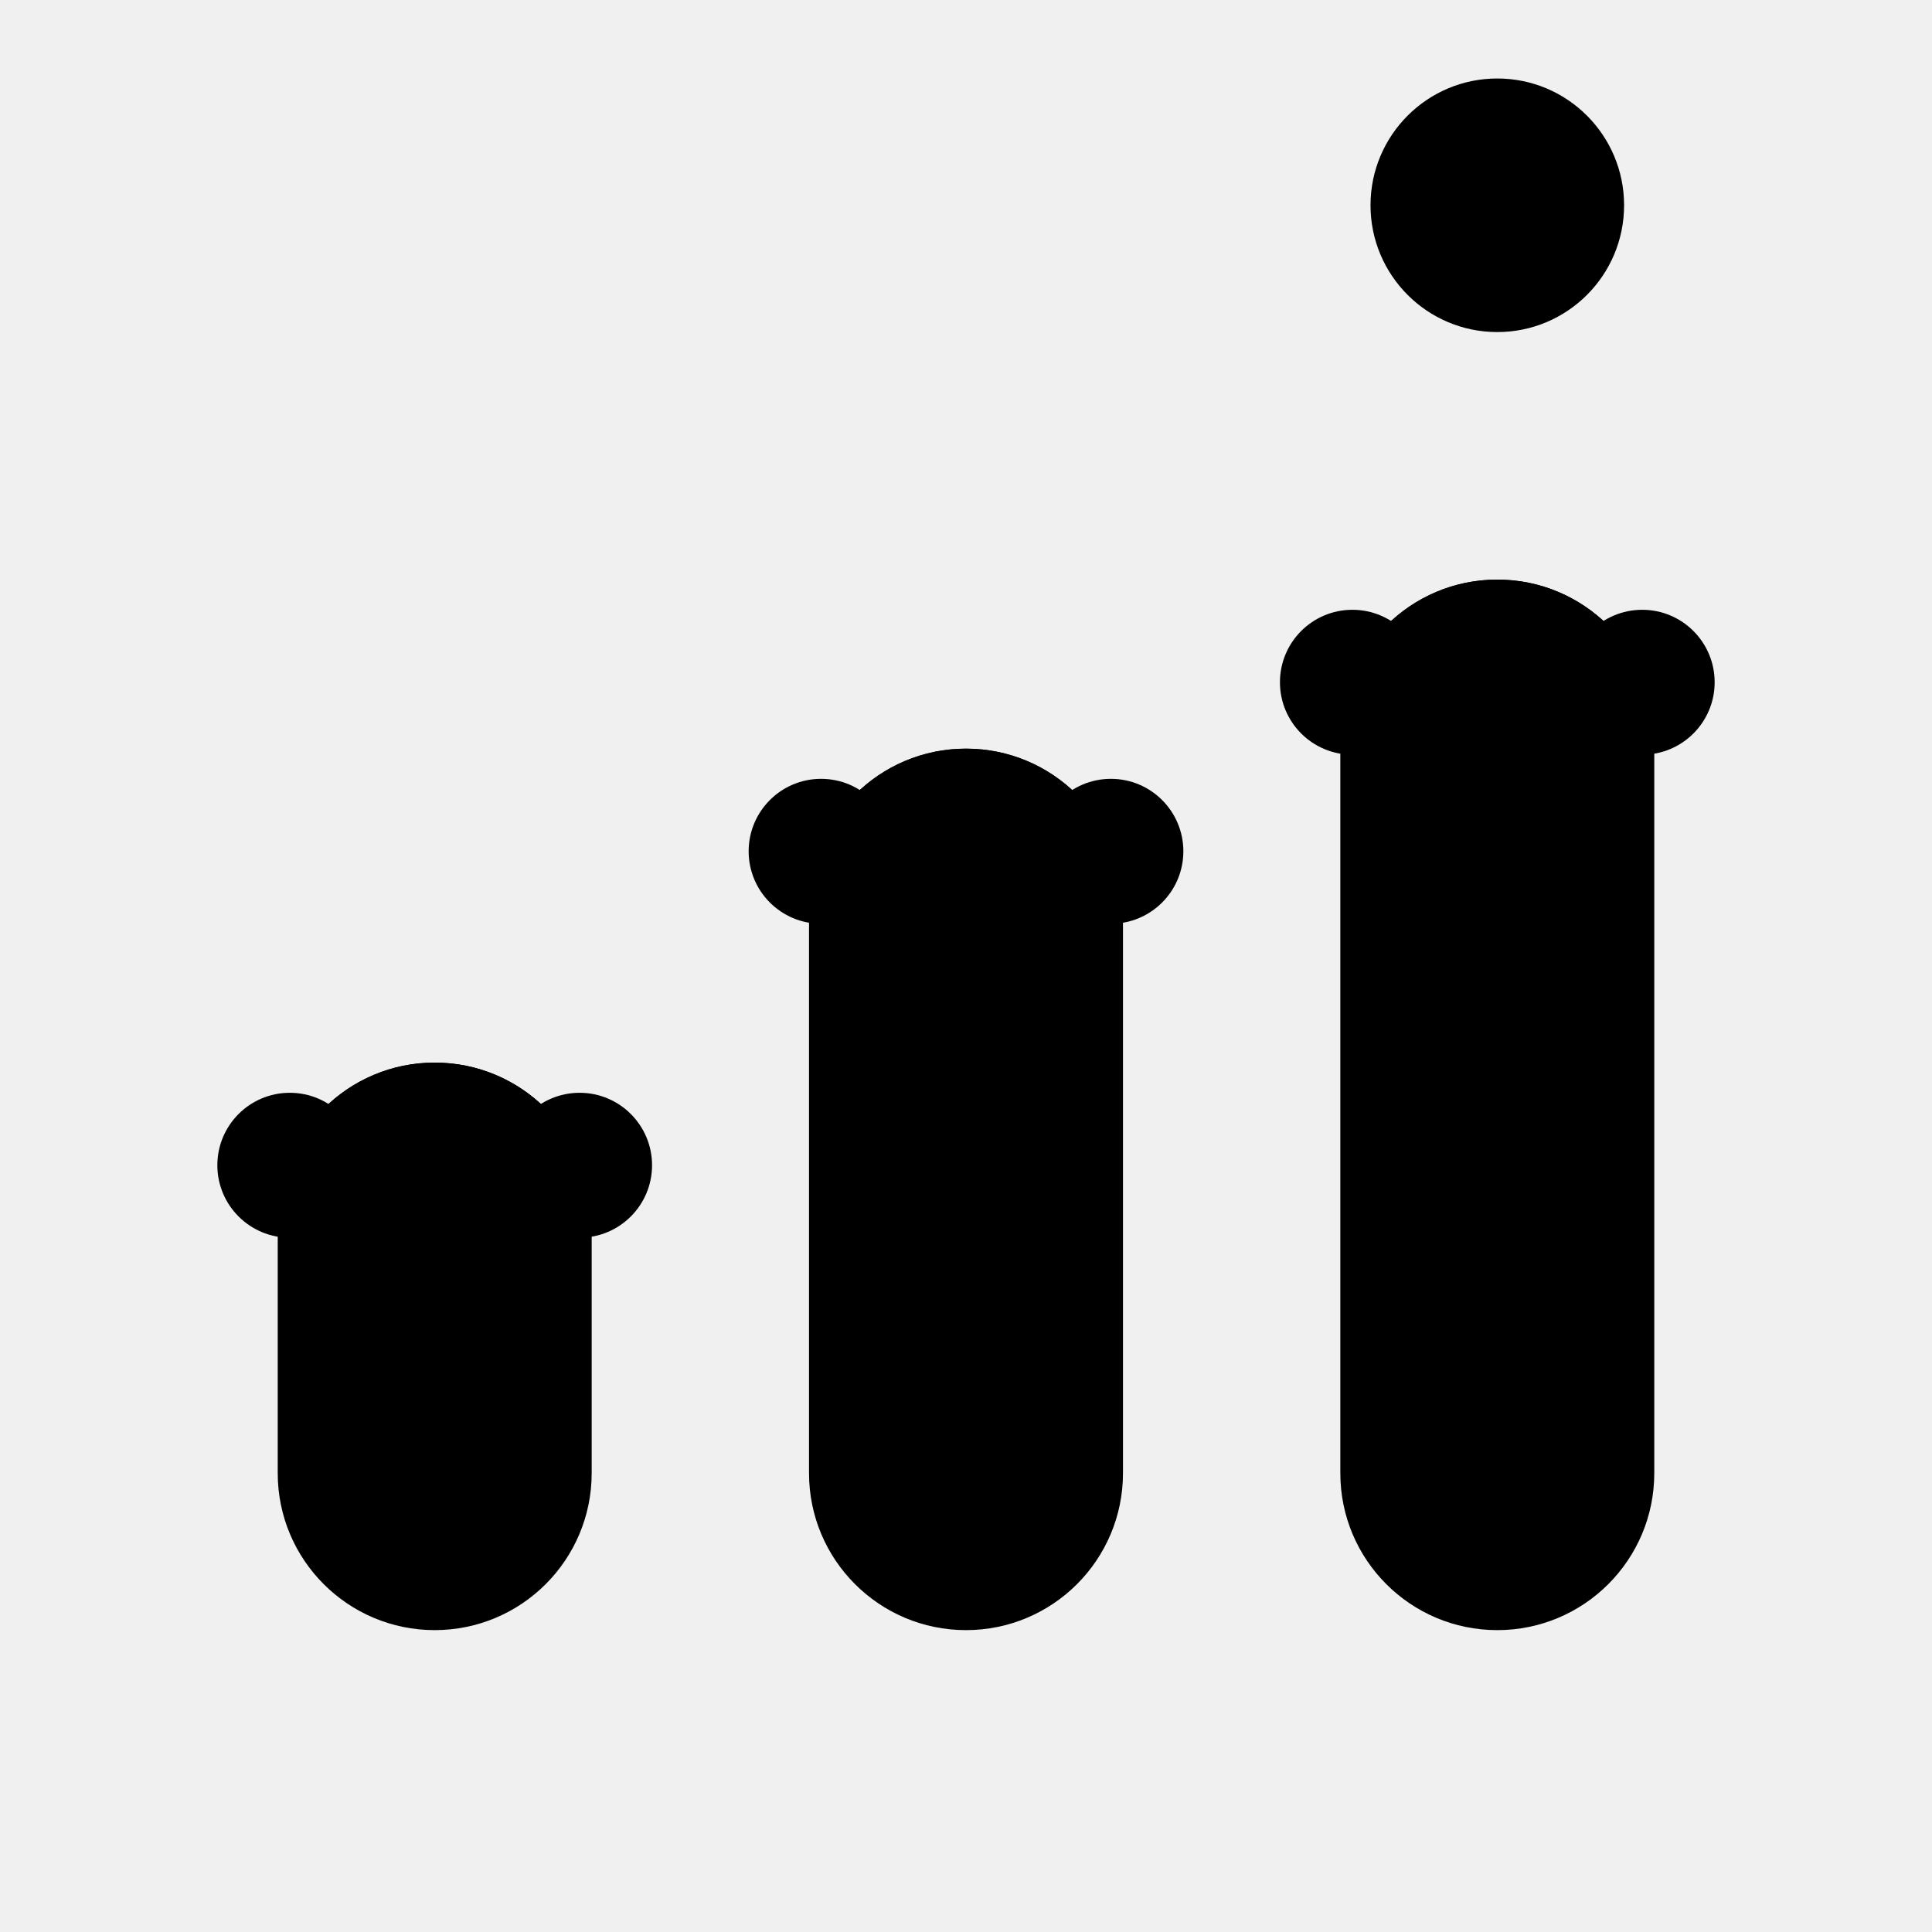
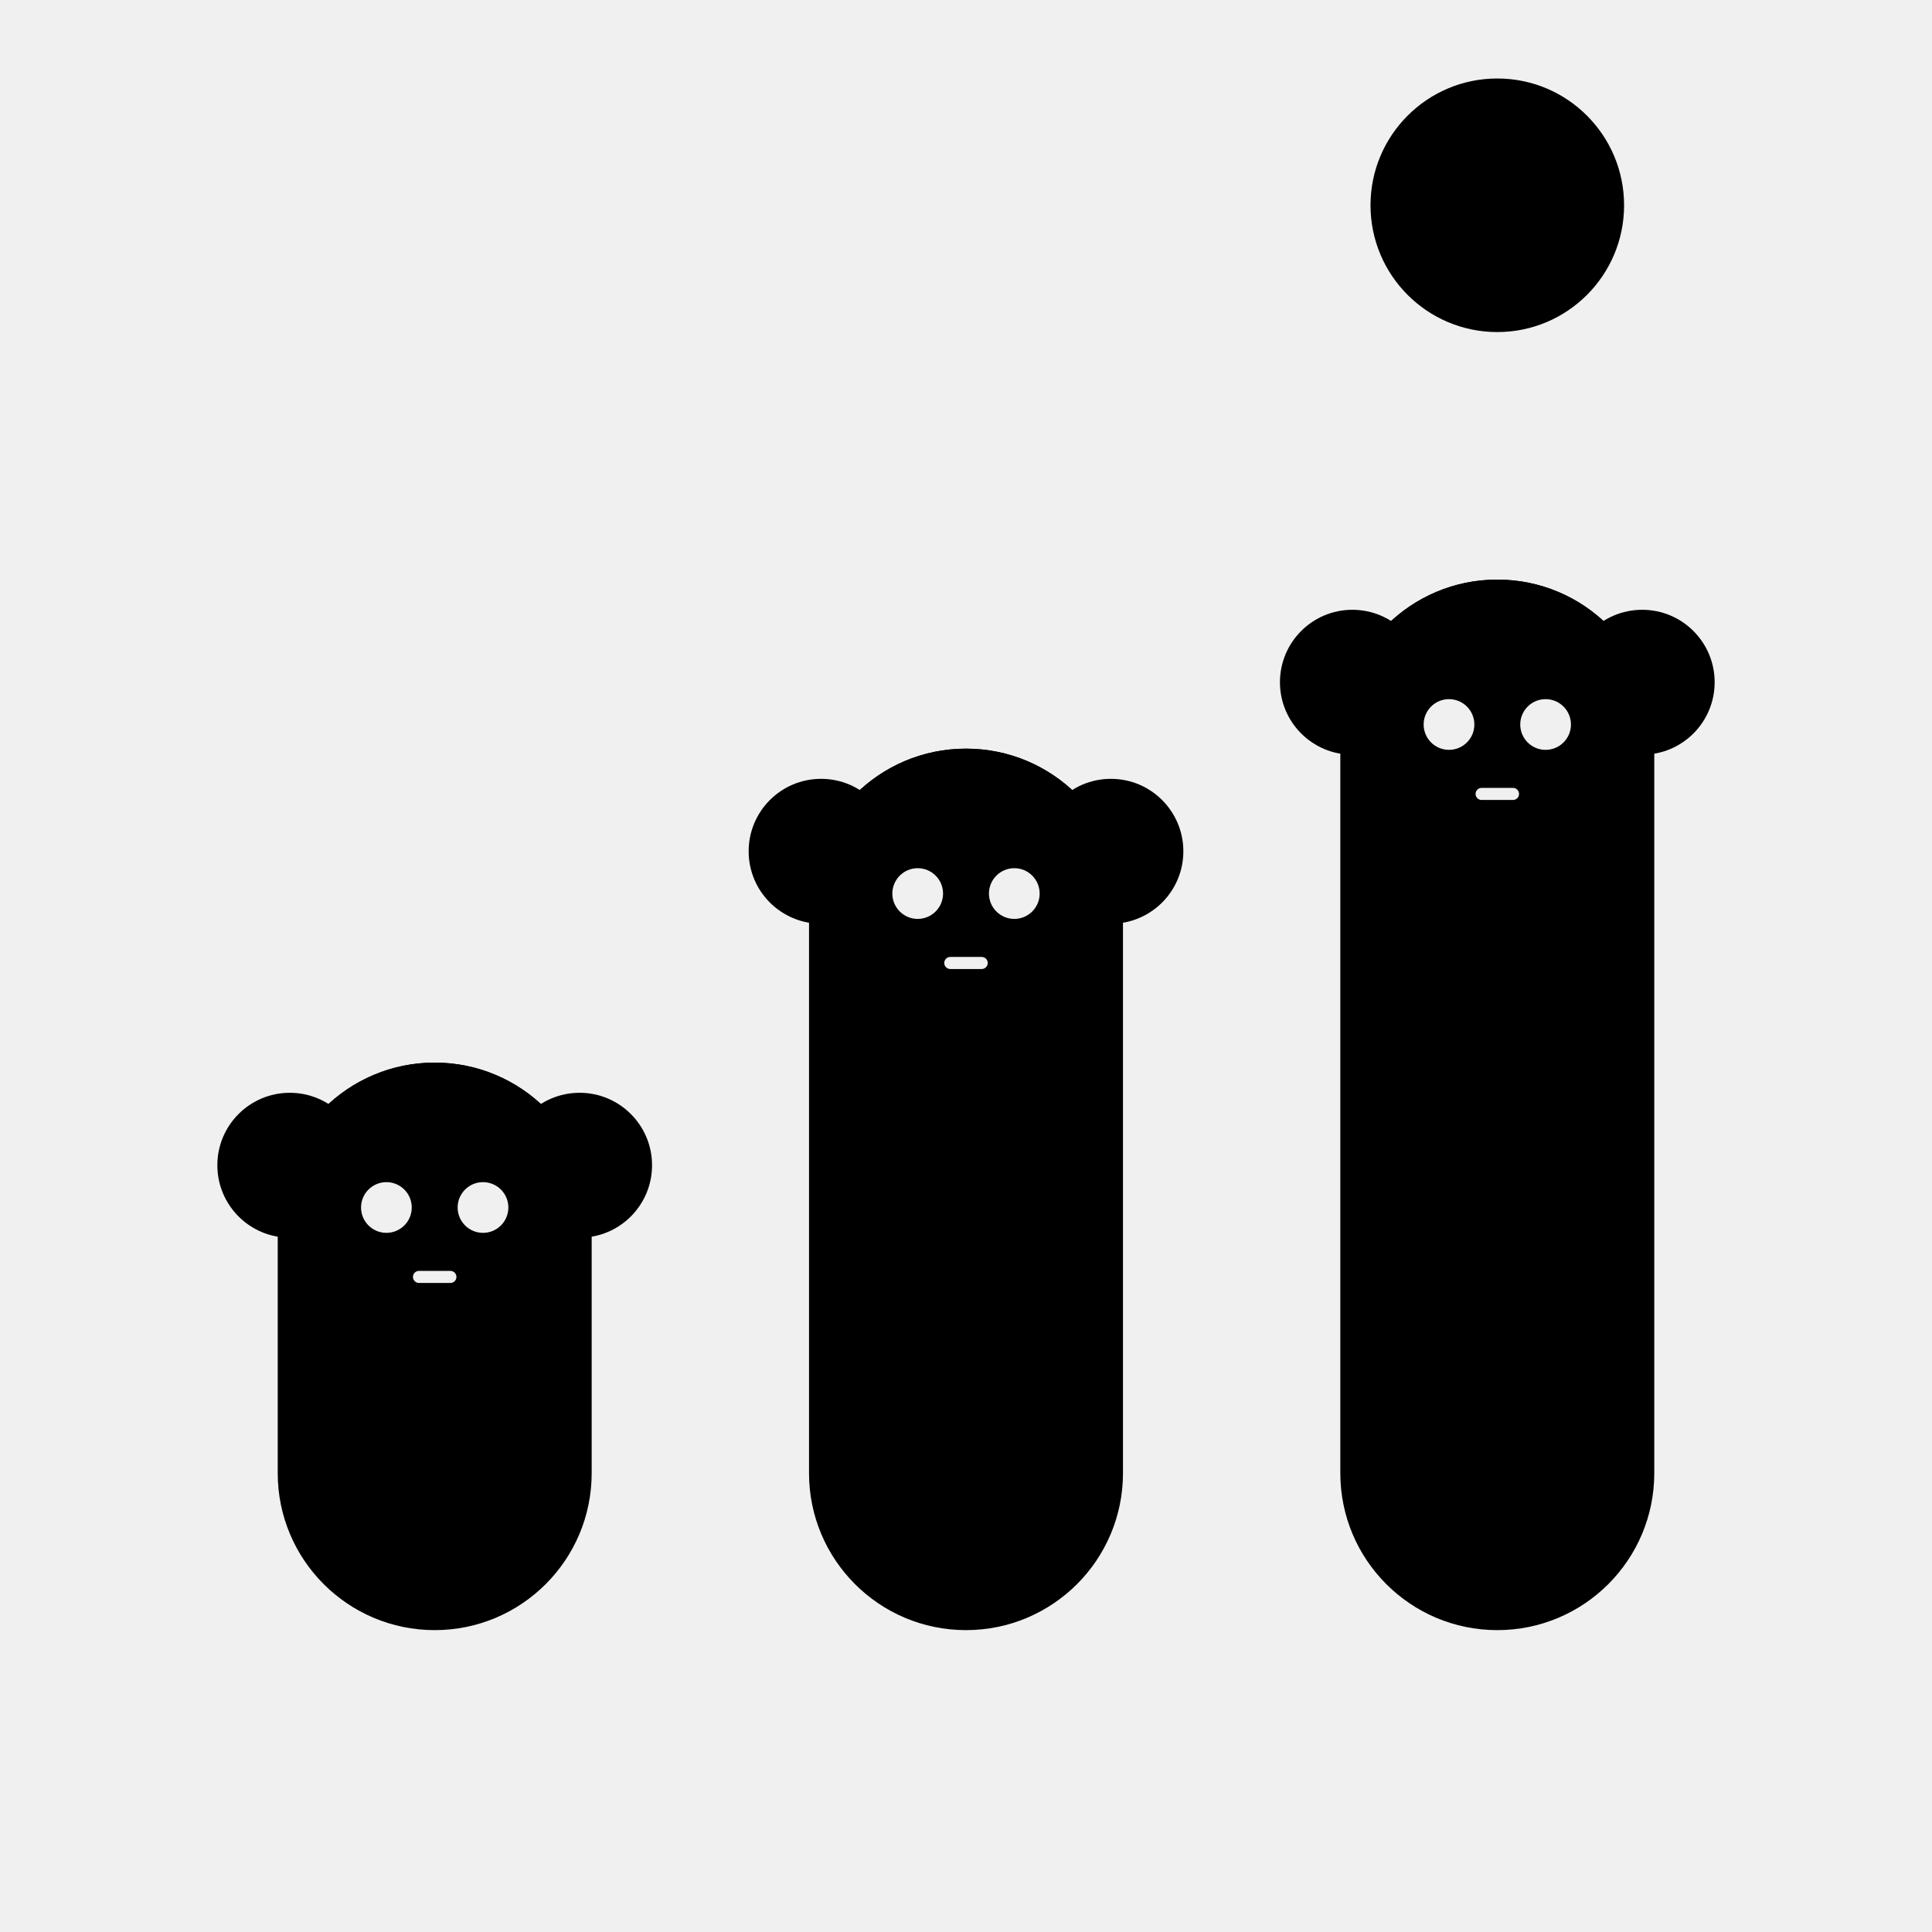
<svg xmlns="http://www.w3.org/2000/svg" viewBox="0 0 32 32" width="32" height="32" role="img" aria-label="meerkat-taskpanel">
-   <g fill="currentColor">
-     <rect x="4.6" y="17.6" width="5.2" height="9.4" rx="2.6" />
-     <circle cx="7.2" cy="20.2" r="2.6" />
-     <circle cx="4.8" cy="19.3" r="1.2" />
-     <circle cx="9.6" cy="19.3" r="1.2" />
-   </g>
-   <g fill="currentColor">
-     <rect x="13.4" y="12.4" width="5.2" height="14.6" rx="2.6" />
-     <circle cx="16" cy="15" r="2.6" />
-     <circle cx="13.6" cy="14.1" r="1.2" />
-     <circle cx="18.4" cy="14.1" r="1.2" />
-   </g>
-   <g fill="currentColor">
-     <rect x="22.2" y="9.6" width="5.2" height="17.4" rx="2.6" />
-     <circle cx="24.8" cy="12.2" r="2.6" />
-     <circle cx="22.4" cy="11.3" r="1.2" />
-     <circle cx="27.2" cy="11.3" r="1.2" />
+   <defs>
+     <mask id="face-knockout-a" maskUnits="userSpaceOnUse" x="0" y="0" width="32" height="32">
+       <rect x="0" y="0" width="32" height="32" fill="#FFFFFF" />
+       <g fill="#000000">
+         <circle cx="6.4" cy="20" r="0.42" />
+         <circle cx="8" cy="20" r="0.42" />
+         <rect x="6.84" y="21.05" width="0.72" height="0.2" rx="0.1" />
+         <circle cx="15.2" cy="14.8" r="0.42" />
+         <circle cx="16.8" cy="14.8" r="0.42" />
+         <rect x="15.64" y="15.85" width="0.72" height="0.2" rx="0.1" />
+         <circle cx="24" cy="12" r="0.42" />
+         <circle cx="25.6" cy="12" r="0.42" />
+         <rect x="24.44" y="13.05" width="0.72" height="0.2" rx="0.1" />
+       </g>
+     </mask>
+   </defs>
+   <g mask="url(#face-knockout-a)">
+     <g fill="currentColor">
+       <rect x="4.6" y="17.6" width="5.2" height="9.4" rx="2.6" />
+       <circle cx="7.2" cy="20.2" r="2.6" />
+       <circle cx="4.8" cy="19.3" r="1.2" />
+       <circle cx="9.6" cy="19.3" r="1.2" />
+     </g>
+     <g fill="currentColor">
+       <rect x="13.4" y="12.4" width="5.2" height="14.6" rx="2.6" />
+       <circle cx="16" cy="15" r="2.6" />
+       <circle cx="13.6" cy="14.1" r="1.2" />
+       <circle cx="18.4" cy="14.1" r="1.2" />
+     </g>
+     <g fill="currentColor">
+       <rect x="22.2" y="9.6" width="5.2" height="17.4" rx="2.6" />
+       <circle cx="24.8" cy="12.2" r="2.6" />
+       <circle cx="22.4" cy="11.3" r="1.2" />
+       <circle cx="27.2" cy="11.3" r="1.2" />
+     </g>
  </g>
  <circle cx="24.8" cy="3.4" r="2.1" fill="currentColor" />
</svg>
